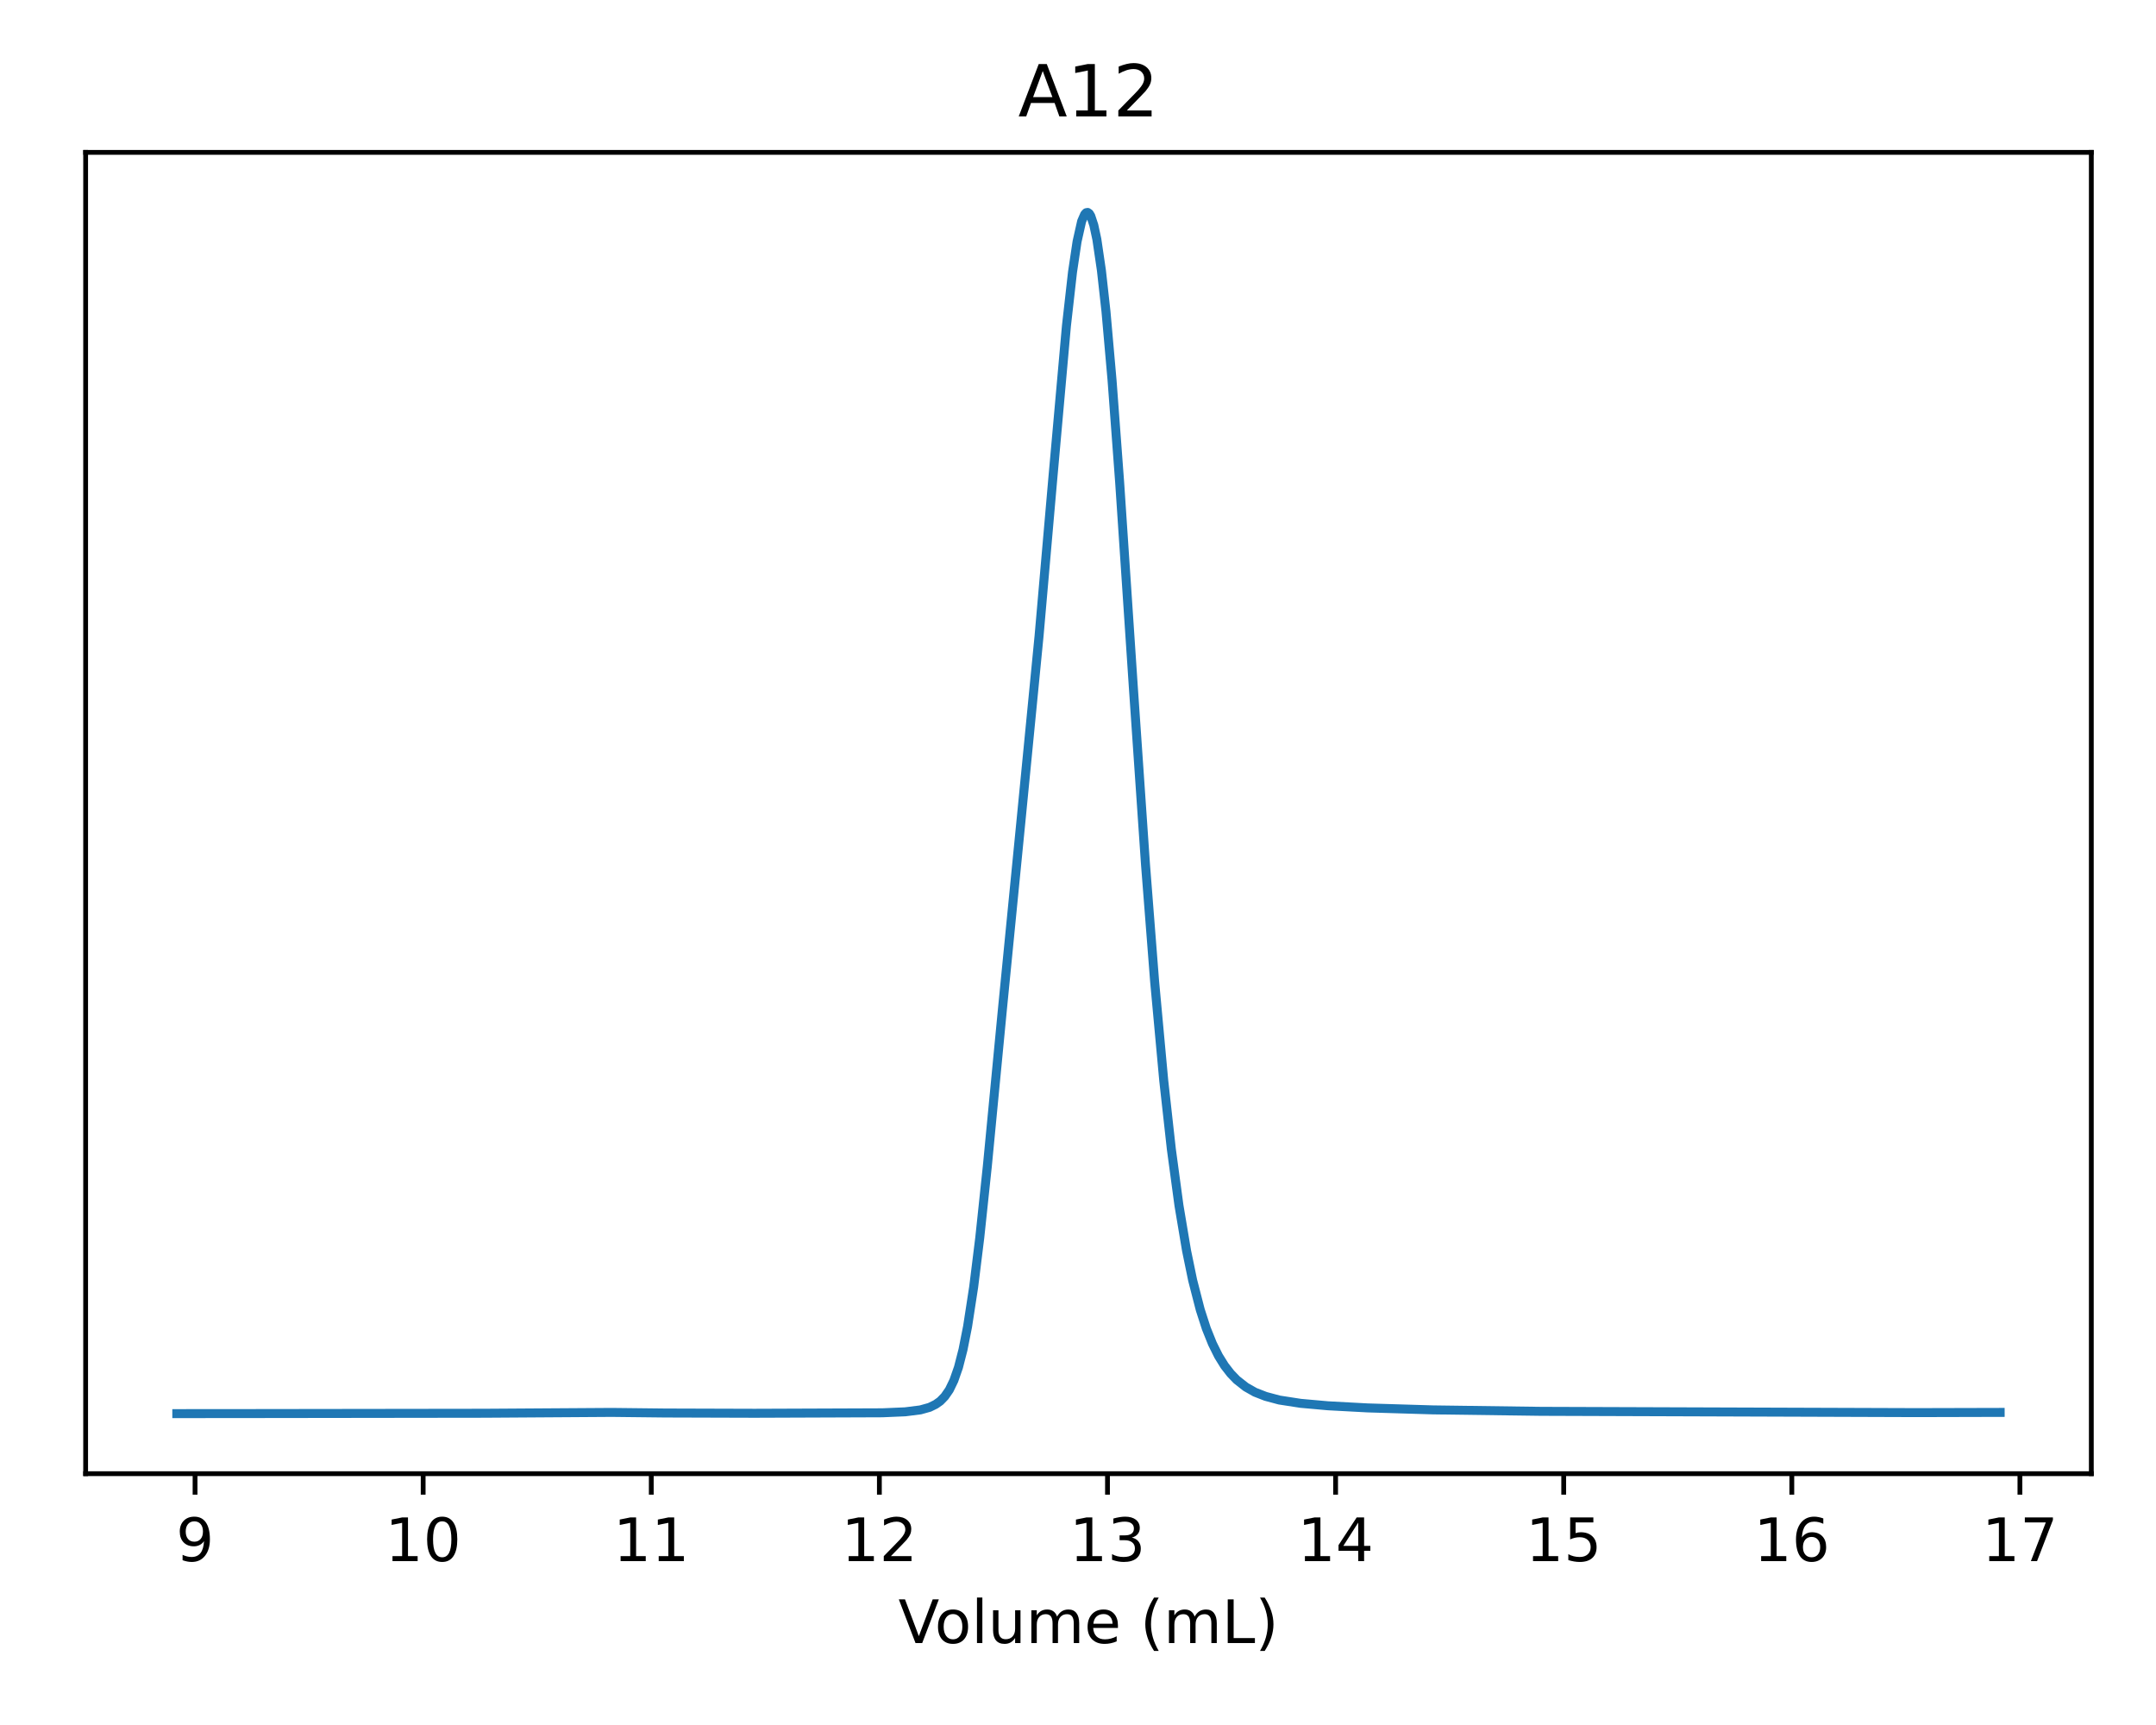
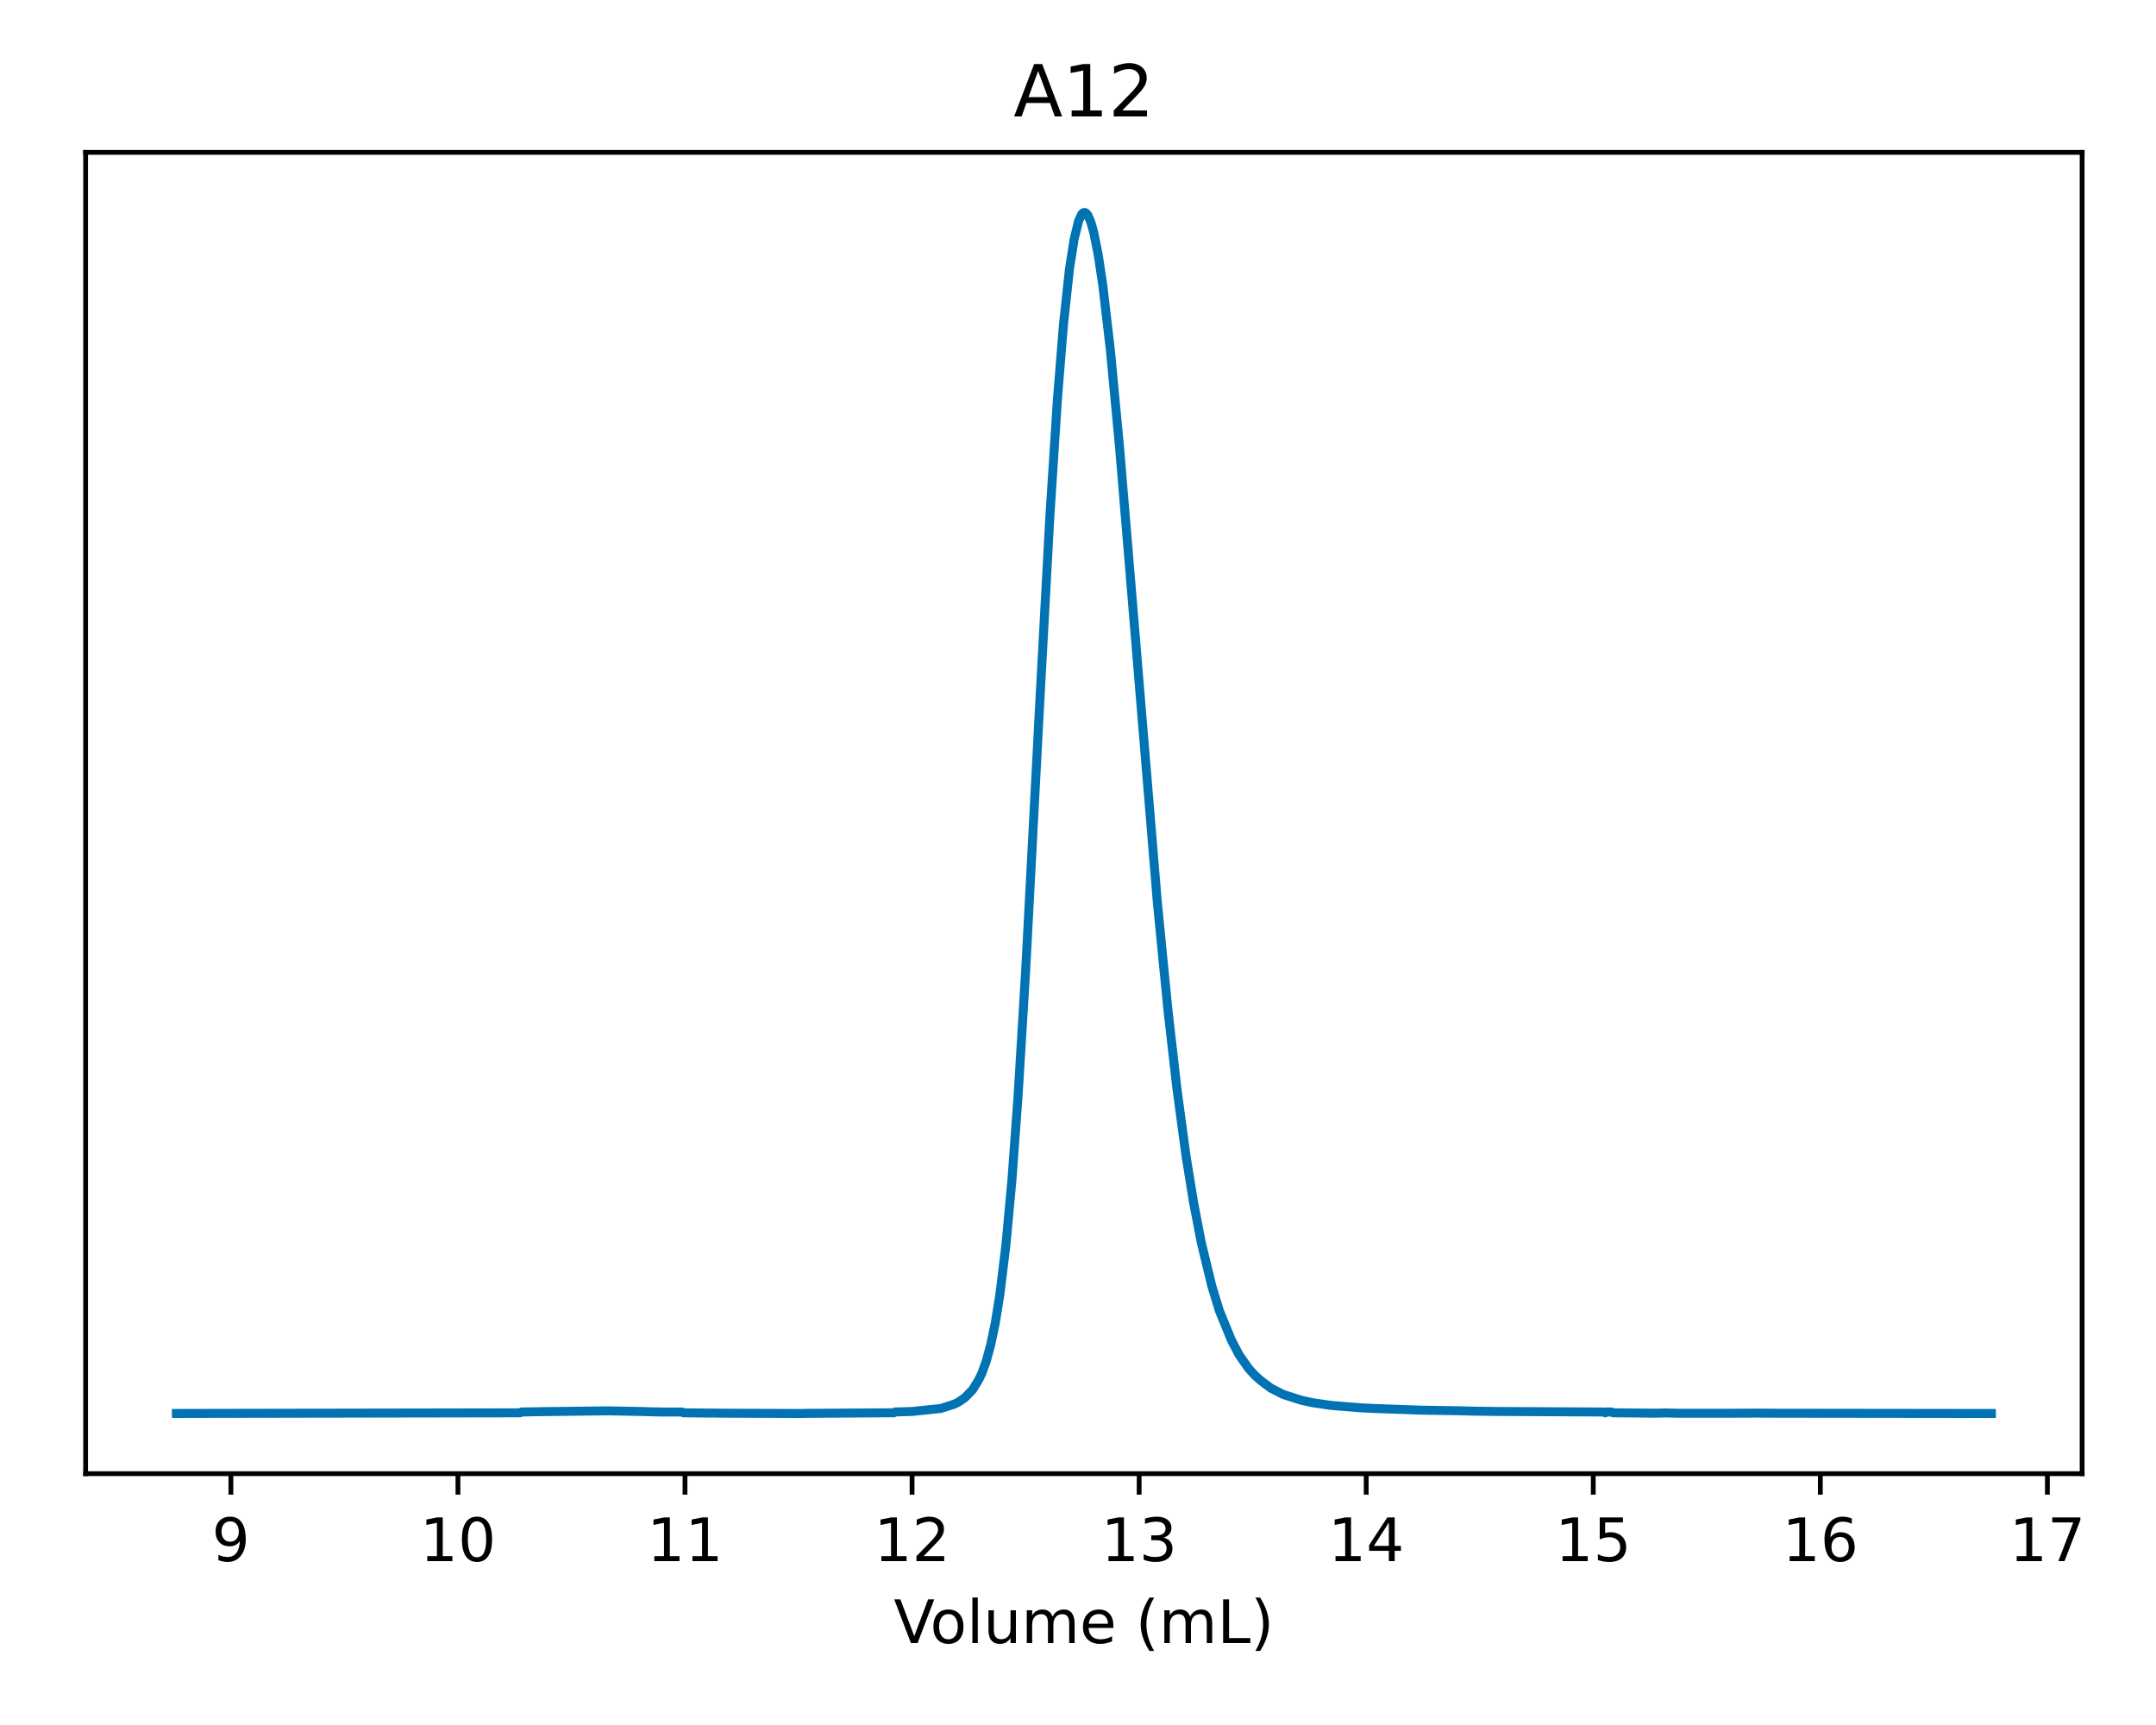
<svg xmlns="http://www.w3.org/2000/svg" xmlns:xlink="http://www.w3.org/1999/xlink" width="360pt" height="288pt" viewBox="0 0 360 288" version="1.1">
  <defs>
    <style type="text/css">*{stroke-linejoin: round; stroke-linecap: butt}</style>
  </defs>
  <g id="figure_1">
    <g id="patch_1">
      <path d="M 0 288  L 360 288  L 360 0  L 0 0  z " style="fill: #ffffff" />
    </g>
    <g id="axes_1">
      <g id="patch_2">
-         <path d="M 14.3 246.04  L 349.2 246.04  L 349.2 25.44  L 14.3 25.44  z " style="fill: #ffffff" />
+         <path d="M 14.3 246.04  L 347.665 246.04  L 347.665 25.44  L 14.3 25.44  z " style="fill: #ffffff" />
      </g>
      <g id="PolyCollection_1" />
      <g id="matplotlib.axis_1">
        <g id="xtick_1">
          <g id="line2d_1">
            <defs>
-               <path id="m18e1137b90" d="M 0 0  L 0 3.5  " style="stroke: #000000; stroke-width: 0.8" />
+               <path id="m3cf45f84a9" d="M 0 0  L 0 3.5  " style="stroke: #000000; stroke-width: 0.8" />
            </defs>
            <g>
-               <use xlink:href="#m18e1137b90" x="32.57" y="246.04" style="stroke: #000000; stroke-width: 0.8" />
+               <use xlink:href="#m3cf45f84a9" x="38.552" y="246.04" style="stroke: #000000; stroke-width: 0.8" />
            </g>
          </g>
          <g id="text_1">
-             <g transform="translate(29.38856 260.6384)scale(0.1 -0.1)">
+             <g transform="translate(35.37105 260.6384)scale(0.1 -0.1)">
              <defs>
                <path id="DejaVuSans-39" d="M 703 97  L 703 672  Q 941 559 1184 500  Q 1428 441 1663 441  Q 2288 441 2617 861  Q 2947 1281 2994 2138  Q 2813 1869 2534 1725  Q 2256 1581 1919 1581  Q 1219 1581 811 2004  Q 403 2428 403 3163  Q 403 3881 828 4315  Q 1253 4750 1959 4750  Q 2769 4750 3195 4129  Q 3622 3509 3622 2328  Q 3622 1225 3098 567  Q 2575 -91 1691 -91  Q 1453 -91 1209 -44  Q 966 3 703 97  z M 1959 2075  Q 2384 2075 2632 2365  Q 2881 2656 2881 3163  Q 2881 3666 2632 3958  Q 2384 4250 1959 4250  Q 1534 4250 1286 3958  Q 1038 3666 1038 3163  Q 1038 2656 1286 2365  Q 1534 2075 1959 2075  z " transform="scale(0.015625)" />
              </defs>
              <use xlink:href="#DejaVuSans-39" />
            </g>
          </g>
        </g>
        <g id="xtick_2">
          <g id="line2d_2">
            <g>
-               <use xlink:href="#m18e1137b90" x="70.658" y="246.04" style="stroke: #000000; stroke-width: 0.8" />
+               <use xlink:href="#m3cf45f84a9" x="76.466" y="246.04" style="stroke: #000000; stroke-width: 0.8" />
            </g>
          </g>
          <g id="text_2">
-             <g transform="translate(64.29587 260.6384)scale(0.1 -0.1)">
+             <g transform="translate(70.10376 260.6384)scale(0.1 -0.1)">
              <defs>
                <path id="DejaVuSans-31" d="M 794 531  L 1825 531  L 1825 4091  L 703 3866  L 703 4441  L 1819 4666  L 2450 4666  L 2450 531  L 3481 531  L 3481 0  L 794 0  L 794 531  z " transform="scale(0.015625)" />
                <path id="DejaVuSans-30" d="M 2034 4250  Q 1547 4250 1301 3770  Q 1056 3291 1056 2328  Q 1056 1369 1301 889  Q 1547 409 2034 409  Q 2525 409 2770 889  Q 3016 1369 3016 2328  Q 3016 3291 2770 3770  Q 2525 4250 2034 4250  z M 2034 4750  Q 2819 4750 3233 4129  Q 3647 3509 3647 2328  Q 3647 1150 3233 529  Q 2819 -91 2034 -91  Q 1250 -91 836 529  Q 422 1150 422 2328  Q 422 3509 836 4129  Q 1250 4750 2034 4750  z " transform="scale(0.015625)" />
              </defs>
              <use xlink:href="#DejaVuSans-31" />
              <use xlink:href="#DejaVuSans-30" x="63.623" />
            </g>
          </g>
        </g>
        <g id="xtick_3">
          <g id="line2d_3">
            <g>
-               <use xlink:href="#m18e1137b90" x="108.747" y="246.04" style="stroke: #000000; stroke-width: 0.8" />
+               <use xlink:href="#m3cf45f84a9" x="114.38" y="246.04" style="stroke: #000000; stroke-width: 0.8" />
            </g>
          </g>
          <g id="text_3">
-             <g transform="translate(102.3844 260.6384)scale(0.1 -0.1)">
+             <g transform="translate(108.0177 260.6384)scale(0.1 -0.1)">
              <use xlink:href="#DejaVuSans-31" />
              <use xlink:href="#DejaVuSans-31" x="63.623" />
            </g>
          </g>
        </g>
        <g id="xtick_4">
          <g id="line2d_4">
            <g>
-               <use xlink:href="#m18e1137b90" x="146.835" y="246.04" style="stroke: #000000; stroke-width: 0.8" />
+               <use xlink:href="#m3cf45f84a9" x="152.294" y="246.04" style="stroke: #000000; stroke-width: 0.8" />
            </g>
          </g>
          <g id="text_4">
-             <g transform="translate(140.473 260.6384)scale(0.1 -0.1)">
+             <g transform="translate(145.9317 260.6384)scale(0.1 -0.1)">
              <defs>
                <path id="DejaVuSans-32" d="M 1228 531  L 3431 531  L 3431 0  L 469 0  L 469 531  Q 828 903 1448 1529  Q 2069 2156 2228 2338  Q 2531 2678 2651 2914  Q 2772 3150 2772 3378  Q 2772 3750 2511 3984  Q 2250 4219 1831 4219  Q 1534 4219 1204 4116  Q 875 4013 500 3803  L 500 4441  Q 881 4594 1212 4672  Q 1544 4750 1819 4750  Q 2544 4750 2975 4387  Q 3406 4025 3406 3419  Q 3406 3131 3298 2873  Q 3191 2616 2906 2266  Q 2828 2175 2409 1742  Q 1991 1309 1228 531  z " transform="scale(0.015625)" />
              </defs>
              <use xlink:href="#DejaVuSans-31" />
              <use xlink:href="#DejaVuSans-32" x="63.623" />
            </g>
          </g>
        </g>
        <g id="xtick_5">
          <g id="line2d_5">
            <g>
-               <use xlink:href="#m18e1137b90" x="184.924" y="246.04" style="stroke: #000000; stroke-width: 0.8" />
+               <use xlink:href="#m3cf45f84a9" x="190.208" y="246.04" style="stroke: #000000; stroke-width: 0.8" />
            </g>
          </g>
          <g id="text_5">
-             <g transform="translate(178.5615 260.6384)scale(0.1 -0.1)">
+             <g transform="translate(183.8457 260.6384)scale(0.1 -0.1)">
              <defs>
                <path id="DejaVuSans-33" d="M 2597 2516  Q 3050 2419 3304 2112  Q 3559 1806 3559 1356  Q 3559 666 3084 287  Q 2609 -91 1734 -91  Q 1441 -91 1130 -33  Q 819 25 488 141  L 488 750  Q 750 597 1062 519  Q 1375 441 1716 441  Q 2309 441 2620 675  Q 2931 909 2931 1356  Q 2931 1769 2642 2001  Q 2353 2234 1838 2234  L 1294 2234  L 1294 2753  L 1863 2753  Q 2328 2753 2575 2939  Q 2822 3125 2822 3475  Q 2822 3834 2567 4026  Q 2313 4219 1838 4219  Q 1578 4219 1281 4162  Q 984 4106 628 3988  L 628 4550  Q 988 4650 1302 4700  Q 1616 4750 1894 4750  Q 2613 4750 3031 4423  Q 3450 4097 3450 3541  Q 3450 3153 3228 2886  Q 3006 2619 2597 2516  z " transform="scale(0.015625)" />
              </defs>
              <use xlink:href="#DejaVuSans-31" />
              <use xlink:href="#DejaVuSans-33" x="63.623" />
            </g>
          </g>
        </g>
        <g id="xtick_6">
          <g id="line2d_6">
            <g>
-               <use xlink:href="#m18e1137b90" x="223.013" y="246.04" style="stroke: #000000; stroke-width: 0.8" />
+               <use xlink:href="#m3cf45f84a9" x="228.122" y="246.04" style="stroke: #000000; stroke-width: 0.8" />
            </g>
          </g>
          <g id="text_6">
-             <g transform="translate(216.6501 260.6384)scale(0.1 -0.1)">
+             <g transform="translate(221.7596 260.6384)scale(0.1 -0.1)">
              <defs>
                <path id="DejaVuSans-34" d="M 2419 4116  L 825 1625  L 2419 1625  L 2419 4116  z M 2253 4666  L 3047 4666  L 3047 1625  L 3713 1625  L 3713 1100  L 3047 1100  L 3047 0  L 2419 0  L 2419 1100  L 313 1100  L 313 1709  L 2253 4666  z " transform="scale(0.015625)" />
              </defs>
              <use xlink:href="#DejaVuSans-31" />
              <use xlink:href="#DejaVuSans-34" x="63.623" />
            </g>
          </g>
        </g>
        <g id="xtick_7">
          <g id="line2d_7">
            <g>
-               <use xlink:href="#m18e1137b90" x="261.101" y="246.04" style="stroke: #000000; stroke-width: 0.8" />
+               <use xlink:href="#m3cf45f84a9" x="266.036" y="246.04" style="stroke: #000000; stroke-width: 0.8" />
            </g>
          </g>
          <g id="text_7">
-             <g transform="translate(254.7387 260.6384)scale(0.1 -0.1)">
+             <g transform="translate(259.6736 260.6384)scale(0.1 -0.1)">
              <defs>
                <path id="DejaVuSans-35" d="M 691 4666  L 3169 4666  L 3169 4134  L 1269 4134  L 1269 2991  Q 1406 3038 1543 3061  Q 1681 3084 1819 3084  Q 2600 3084 3056 2656  Q 3513 2228 3513 1497  Q 3513 744 3044 326  Q 2575 -91 1722 -91  Q 1428 -91 1123 -41  Q 819 9 494 109  L 494 744  Q 775 591 1075 516  Q 1375 441 1709 441  Q 2250 441 2565 725  Q 2881 1009 2881 1497  Q 2881 1984 2565 2268  Q 2250 2553 1709 2553  Q 1456 2553 1204 2497  Q 953 2441 691 2322  L 691 4666  z " transform="scale(0.015625)" />
              </defs>
              <use xlink:href="#DejaVuSans-31" />
              <use xlink:href="#DejaVuSans-35" x="63.623" />
            </g>
          </g>
        </g>
        <g id="xtick_8">
          <g id="line2d_8">
            <g>
-               <use xlink:href="#m18e1137b90" x="299.19" y="246.04" style="stroke: #000000; stroke-width: 0.8" />
+               <use xlink:href="#m3cf45f84a9" x="303.95" y="246.04" style="stroke: #000000; stroke-width: 0.8" />
            </g>
          </g>
          <g id="text_8">
-             <g transform="translate(292.8272 260.6384)scale(0.1 -0.1)">
+             <g transform="translate(297.5875 260.6384)scale(0.1 -0.1)">
              <defs>
                <path id="DejaVuSans-36" d="M 2113 2584  Q 1688 2584 1439 2293  Q 1191 2003 1191 1497  Q 1191 994 1439 701  Q 1688 409 2113 409  Q 2538 409 2786 701  Q 3034 994 3034 1497  Q 3034 2003 2786 2293  Q 2538 2584 2113 2584  z M 3366 4563  L 3366 3988  Q 3128 4100 2886 4159  Q 2644 4219 2406 4219  Q 1781 4219 1451 3797  Q 1122 3375 1075 2522  Q 1259 2794 1537 2939  Q 1816 3084 2150 3084  Q 2853 3084 3261 2657  Q 3669 2231 3669 1497  Q 3669 778 3244 343  Q 2819 -91 2113 -91  Q 1303 -91 875 529  Q 447 1150 447 2328  Q 447 3434 972 4092  Q 1497 4750 2381 4750  Q 2619 4750 2861 4703  Q 3103 4656 3366 4563  z " transform="scale(0.015625)" />
              </defs>
              <use xlink:href="#DejaVuSans-31" />
              <use xlink:href="#DejaVuSans-36" x="63.623" />
            </g>
          </g>
        </g>
        <g id="xtick_9">
          <g id="line2d_9">
            <g>
-               <use xlink:href="#m18e1137b90" x="337.278" y="246.04" style="stroke: #000000; stroke-width: 0.8" />
+               <use xlink:href="#m3cf45f84a9" x="341.864" y="246.04" style="stroke: #000000; stroke-width: 0.8" />
            </g>
          </g>
          <g id="text_9">
-             <g transform="translate(330.9158 260.6384)scale(0.1 -0.1)">
+             <g transform="translate(335.5015 260.6384)scale(0.1 -0.1)">
              <defs>
                <path id="DejaVuSans-37" d="M 525 4666  L 3525 4666  L 3525 4397  L 1831 0  L 1172 0  L 2766 4134  L 525 4134  L 525 4666  z " transform="scale(0.015625)" />
              </defs>
              <use xlink:href="#DejaVuSans-31" />
              <use xlink:href="#DejaVuSans-37" x="63.623" />
            </g>
          </g>
        </g>
        <g id="text_10">
-           <g transform="translate(150.0062 274.3166)scale(0.1 -0.1)">
+           <g transform="translate(149.2387 274.3166)scale(0.1 -0.1)">
            <defs>
              <path id="DejaVuSans-56" d="M 1831 0  L 50 4666  L 709 4666  L 2188 738  L 3669 4666  L 4325 4666  L 2547 0  L 1831 0  z " transform="scale(0.015625)" />
              <path id="DejaVuSans-6f" d="M 1959 3097  Q 1497 3097 1228 2736  Q 959 2375 959 1747  Q 959 1119 1226 758  Q 1494 397 1959 397  Q 2419 397 2687 759  Q 2956 1122 2956 1747  Q 2956 2369 2687 2733  Q 2419 3097 1959 3097  z M 1959 3584  Q 2709 3584 3137 3096  Q 3566 2609 3566 1747  Q 3566 888 3137 398  Q 2709 -91 1959 -91  Q 1206 -91 779 398  Q 353 888 353 1747  Q 353 2609 779 3096  Q 1206 3584 1959 3584  z " transform="scale(0.015625)" />
              <path id="DejaVuSans-6c" d="M 603 4863  L 1178 4863  L 1178 0  L 603 0  L 603 4863  z " transform="scale(0.015625)" />
              <path id="DejaVuSans-75" d="M 544 1381  L 544 3500  L 1119 3500  L 1119 1403  Q 1119 906 1312 657  Q 1506 409 1894 409  Q 2359 409 2629 706  Q 2900 1003 2900 1516  L 2900 3500  L 3475 3500  L 3475 0  L 2900 0  L 2900 538  Q 2691 219 2414 64  Q 2138 -91 1772 -91  Q 1169 -91 856 284  Q 544 659 544 1381  z M 1991 3584  L 1991 3584  z " transform="scale(0.015625)" />
              <path id="DejaVuSans-6d" d="M 3328 2828  Q 3544 3216 3844 3400  Q 4144 3584 4550 3584  Q 5097 3584 5394 3201  Q 5691 2819 5691 2113  L 5691 0  L 5113 0  L 5113 2094  Q 5113 2597 4934 2840  Q 4756 3084 4391 3084  Q 3944 3084 3684 2787  Q 3425 2491 3425 1978  L 3425 0  L 2847 0  L 2847 2094  Q 2847 2600 2669 2842  Q 2491 3084 2119 3084  Q 1678 3084 1418 2786  Q 1159 2488 1159 1978  L 1159 0  L 581 0  L 581 3500  L 1159 3500  L 1159 2956  Q 1356 3278 1631 3431  Q 1906 3584 2284 3584  Q 2666 3584 2933 3390  Q 3200 3197 3328 2828  z " transform="scale(0.015625)" />
              <path id="DejaVuSans-65" d="M 3597 1894  L 3597 1613  L 953 1613  Q 991 1019 1311 708  Q 1631 397 2203 397  Q 2534 397 2845 478  Q 3156 559 3463 722  L 3463 178  Q 3153 47 2828 -22  Q 2503 -91 2169 -91  Q 1331 -91 842 396  Q 353 884 353 1716  Q 353 2575 817 3079  Q 1281 3584 2069 3584  Q 2775 3584 3186 3129  Q 3597 2675 3597 1894  z M 3022 2063  Q 3016 2534 2758 2815  Q 2500 3097 2075 3097  Q 1594 3097 1305 2825  Q 1016 2553 972 2059  L 3022 2063  z " transform="scale(0.015625)" />
              <path id="DejaVuSans-20" transform="scale(0.015625)" />
              <path id="DejaVuSans-28" d="M 1984 4856  Q 1566 4138 1362 3434  Q 1159 2731 1159 2009  Q 1159 1288 1364 580  Q 1569 -128 1984 -844  L 1484 -844  Q 1016 -109 783 600  Q 550 1309 550 2009  Q 550 2706 781 3412  Q 1013 4119 1484 4856  L 1984 4856  z " transform="scale(0.015625)" />
              <path id="DejaVuSans-4c" d="M 628 4666  L 1259 4666  L 1259 531  L 3531 531  L 3531 0  L 628 0  L 628 4666  z " transform="scale(0.015625)" />
              <path id="DejaVuSans-29" d="M 513 4856  L 1013 4856  Q 1481 4119 1714 3412  Q 1947 2706 1947 2009  Q 1947 1309 1714 600  Q 1481 -109 1013 -844  L 513 -844  Q 928 -128 1133 580  Q 1338 1288 1338 2009  Q 1338 2731 1133 3434  Q 928 4138 513 4856  z " transform="scale(0.015625)" />
            </defs>
            <use xlink:href="#DejaVuSans-56" />
            <use xlink:href="#DejaVuSans-6f" x="60.658" />
            <use xlink:href="#DejaVuSans-6c" x="121.84" />
            <use xlink:href="#DejaVuSans-75" x="149.623" />
            <use xlink:href="#DejaVuSans-6d" x="213.002" />
            <use xlink:href="#DejaVuSans-65" x="310.414" />
            <use xlink:href="#DejaVuSans-20" x="371.938" />
            <use xlink:href="#DejaVuSans-28" x="403.725" />
            <use xlink:href="#DejaVuSans-6d" x="442.738" />
            <use xlink:href="#DejaVuSans-4c" x="540.15" />
            <use xlink:href="#DejaVuSans-29" x="595.863" />
          </g>
        </g>
      </g>
      <g id="line2d_10">
-         <path d="M 29.523 236.013  L 39.426 236.007  L 80.815 235.952  L 102.145 235.811  L 111.032 235.91  L 126.014 235.956  L 147.343 235.875  L 151.152 235.711  L 153.691 235.39  L 155.215 234.964  L 156.231 234.466  L 156.992 233.929  L 157.754 233.145  L 158.516 232.043  L 159.278 230.466  L 160.04 228.286  L 160.801 225.325  L 161.563 221.468  L 162.579 214.874  L 163.594 206.664  L 164.864 194.673  L 167.403 168.263  L 170.45 137.341  L 173.497 106.188  L 175.783 80.012  L 178.068 54.42  L 179.084 45.423  L 179.846 40.323  L 180.607 36.94  L 181.115 35.775  L 181.369 35.512  L 181.623 35.467  L 181.877 35.642  L 182.131 36.056  L 182.639 37.59  L 183.147 39.951  L 183.908 45.134  L 184.67 51.987  L 185.686 63.484  L 186.955 80.536  L 189.241 114.746  L 191.272 144.347  L 192.796 163.884  L 194.319 180.426  L 195.589 191.872  L 196.858 201.261  L 198.128 208.819  L 199.144 213.748  L 200.413 218.671  L 201.429 221.81  L 202.445 224.337  L 203.46 226.381  L 204.476 228.019  L 205.492 229.327  L 206.508 230.38  L 208.031 231.577  L 209.555 232.44  L 211.332 233.133  L 213.617 233.746  L 217.172 234.295  L 221.743 234.704  L 228.345 235.059  L 239.264 235.389  L 257.292 235.631  L 320.011 235.846  L 333.977 235.81  L 333.977 235.81  " clip-path="url(#p65b704fa2b)" style="fill: none; stroke: #1f77b4; stroke-width: 1.5; stroke-linecap: square" />
+         <path d="M 29.453 235.984  L 37.794 235.967  L 86.829 235.88  L 87.082 235.741  L 90.874 235.679  L 101.489 235.549  L 107.05 235.656  L 108.567 235.707  L 110.589 235.744  L 113.875 235.744  L 114.127 235.877  L 117.919 235.917  L 118.93 235.919  L 120.446 235.939  L 133.59 235.99  L 134.854 235.967  L 149.261 235.871  L 149.514 235.735  L 152.294 235.656  L 157.097 235.15  L 159.371 234.423  L 160.13 234.035  L 161.141 233.319  L 162.405 232.023  L 163.416 230.365  L 163.921 229.335  L 164.679 227.252  L 165.438 224.454  L 166.196 220.821  L 166.954 216.132  L 167.965 207.87  L 168.976 196.914  L 169.987 183.063  L 171.251 162.226  L 173.526 118.954  L 175.295 86.337  L 176.559 66.754  L 177.57 54.216  L 178.581 44.864  L 179.339 40.006  L 180.098 36.891  L 180.603 35.781  L 180.856 35.532  L 181.109 35.467  L 181.362 35.586  L 181.614 35.88  L 182.12 37.004  L 182.625 38.812  L 183.384 42.581  L 184.142 47.651  L 185.406 58.466  L 186.922 74.521  L 188.692 95.717  L 193.241 150.56  L 195.011 168.562  L 196.527 181.832  L 198.044 193.037  L 199.308 200.807  L 200.571 207.389  L 202.341 214.698  L 203.604 218.823  L 205.626 223.778  L 206.89 226.18  L 208.407 228.364  L 209.418 229.51  L 210.429 230.427  L 212.198 231.757  L 214.22 232.796  L 217.253 233.769  L 219.276 234.21  L 222.309 234.649  L 226.1 234.952  L 227.111 235.039  L 229.386 235.15  L 231.914 235.24  L 237.221 235.433  L 244.046 235.543  L 245.563 235.591  L 249.859 235.653  L 267.805 235.744  L 268.058 235.88  L 268.311 235.741  L 269.069 235.741  L 269.322 235.874  L 276.399 235.939  L 278.169 235.902  L 279.938 235.948  L 289.543 235.945  L 293.587 235.928  L 296.367 235.945  L 332.512 235.99  L 332.512 235.99  " clip-path="url(#pdd2b601edd)" style="fill: none; stroke: #0173b2; stroke-width: 1.5; stroke-linecap: square" />
      </g>
      <g id="patch_3">
        <path d="M 14.3 246.04  L 14.3 25.44  " style="fill: none; stroke: #000000; stroke-width: 0.8; stroke-linejoin: miter; stroke-linecap: square" />
      </g>
      <g id="patch_4">
-         <path d="M 349.2 246.04  L 349.2 25.44  " style="fill: none; stroke: #000000; stroke-width: 0.8; stroke-linejoin: miter; stroke-linecap: square" />
+         <path d="M 347.665 246.04  L 347.665 25.44  " style="fill: none; stroke: #000000; stroke-width: 0.8; stroke-linejoin: miter; stroke-linecap: square" />
      </g>
      <g id="patch_5">
-         <path d="M 14.3 246.04  L 349.2 246.04  " style="fill: none; stroke: #000000; stroke-width: 0.8; stroke-linejoin: miter; stroke-linecap: square" />
+         <path d="M 14.3 246.04  L 347.665 246.04  " style="fill: none; stroke: #000000; stroke-width: 0.8; stroke-linejoin: miter; stroke-linecap: square" />
      </g>
      <g id="patch_6">
-         <path d="M 14.3 25.44  L 349.2 25.44  " style="fill: none; stroke: #000000; stroke-width: 0.8; stroke-linejoin: miter; stroke-linecap: square" />
+         <path d="M 14.3 25.44  L 347.665 25.44  " style="fill: none; stroke: #000000; stroke-width: 0.8; stroke-linejoin: miter; stroke-linecap: square" />
      </g>
      <g id="text_11">
-         <g transform="translate(170.0106 19.44)scale(0.12 -0.12)">
+         <g transform="translate(169.243 19.44)scale(0.12 -0.12)">
          <defs>
            <path id="DejaVuSans-41" d="M 2188 4044  L 1331 1722  L 3047 1722  L 2188 4044  z M 1831 4666  L 2547 4666  L 4325 0  L 3669 0  L 3244 1197  L 1141 1197  L 716 0  L 50 0  L 1831 4666  z " transform="scale(0.015625)" />
          </defs>
          <use xlink:href="#DejaVuSans-41" />
          <use xlink:href="#DejaVuSans-31" x="68.408" />
          <use xlink:href="#DejaVuSans-32" x="132.031" />
        </g>
      </g>
    </g>
  </g>
  <defs>
-     <clipPath id="p65b704fa2b">
-       <rect x="14.3" y="25.44" width="334.9" height="220.6" />
+     <clipPath id="pdd2b601edd">
+       <rect x="14.3" y="25.44" width="333.365" height="220.6" />
    </clipPath>
  </defs>
</svg>
